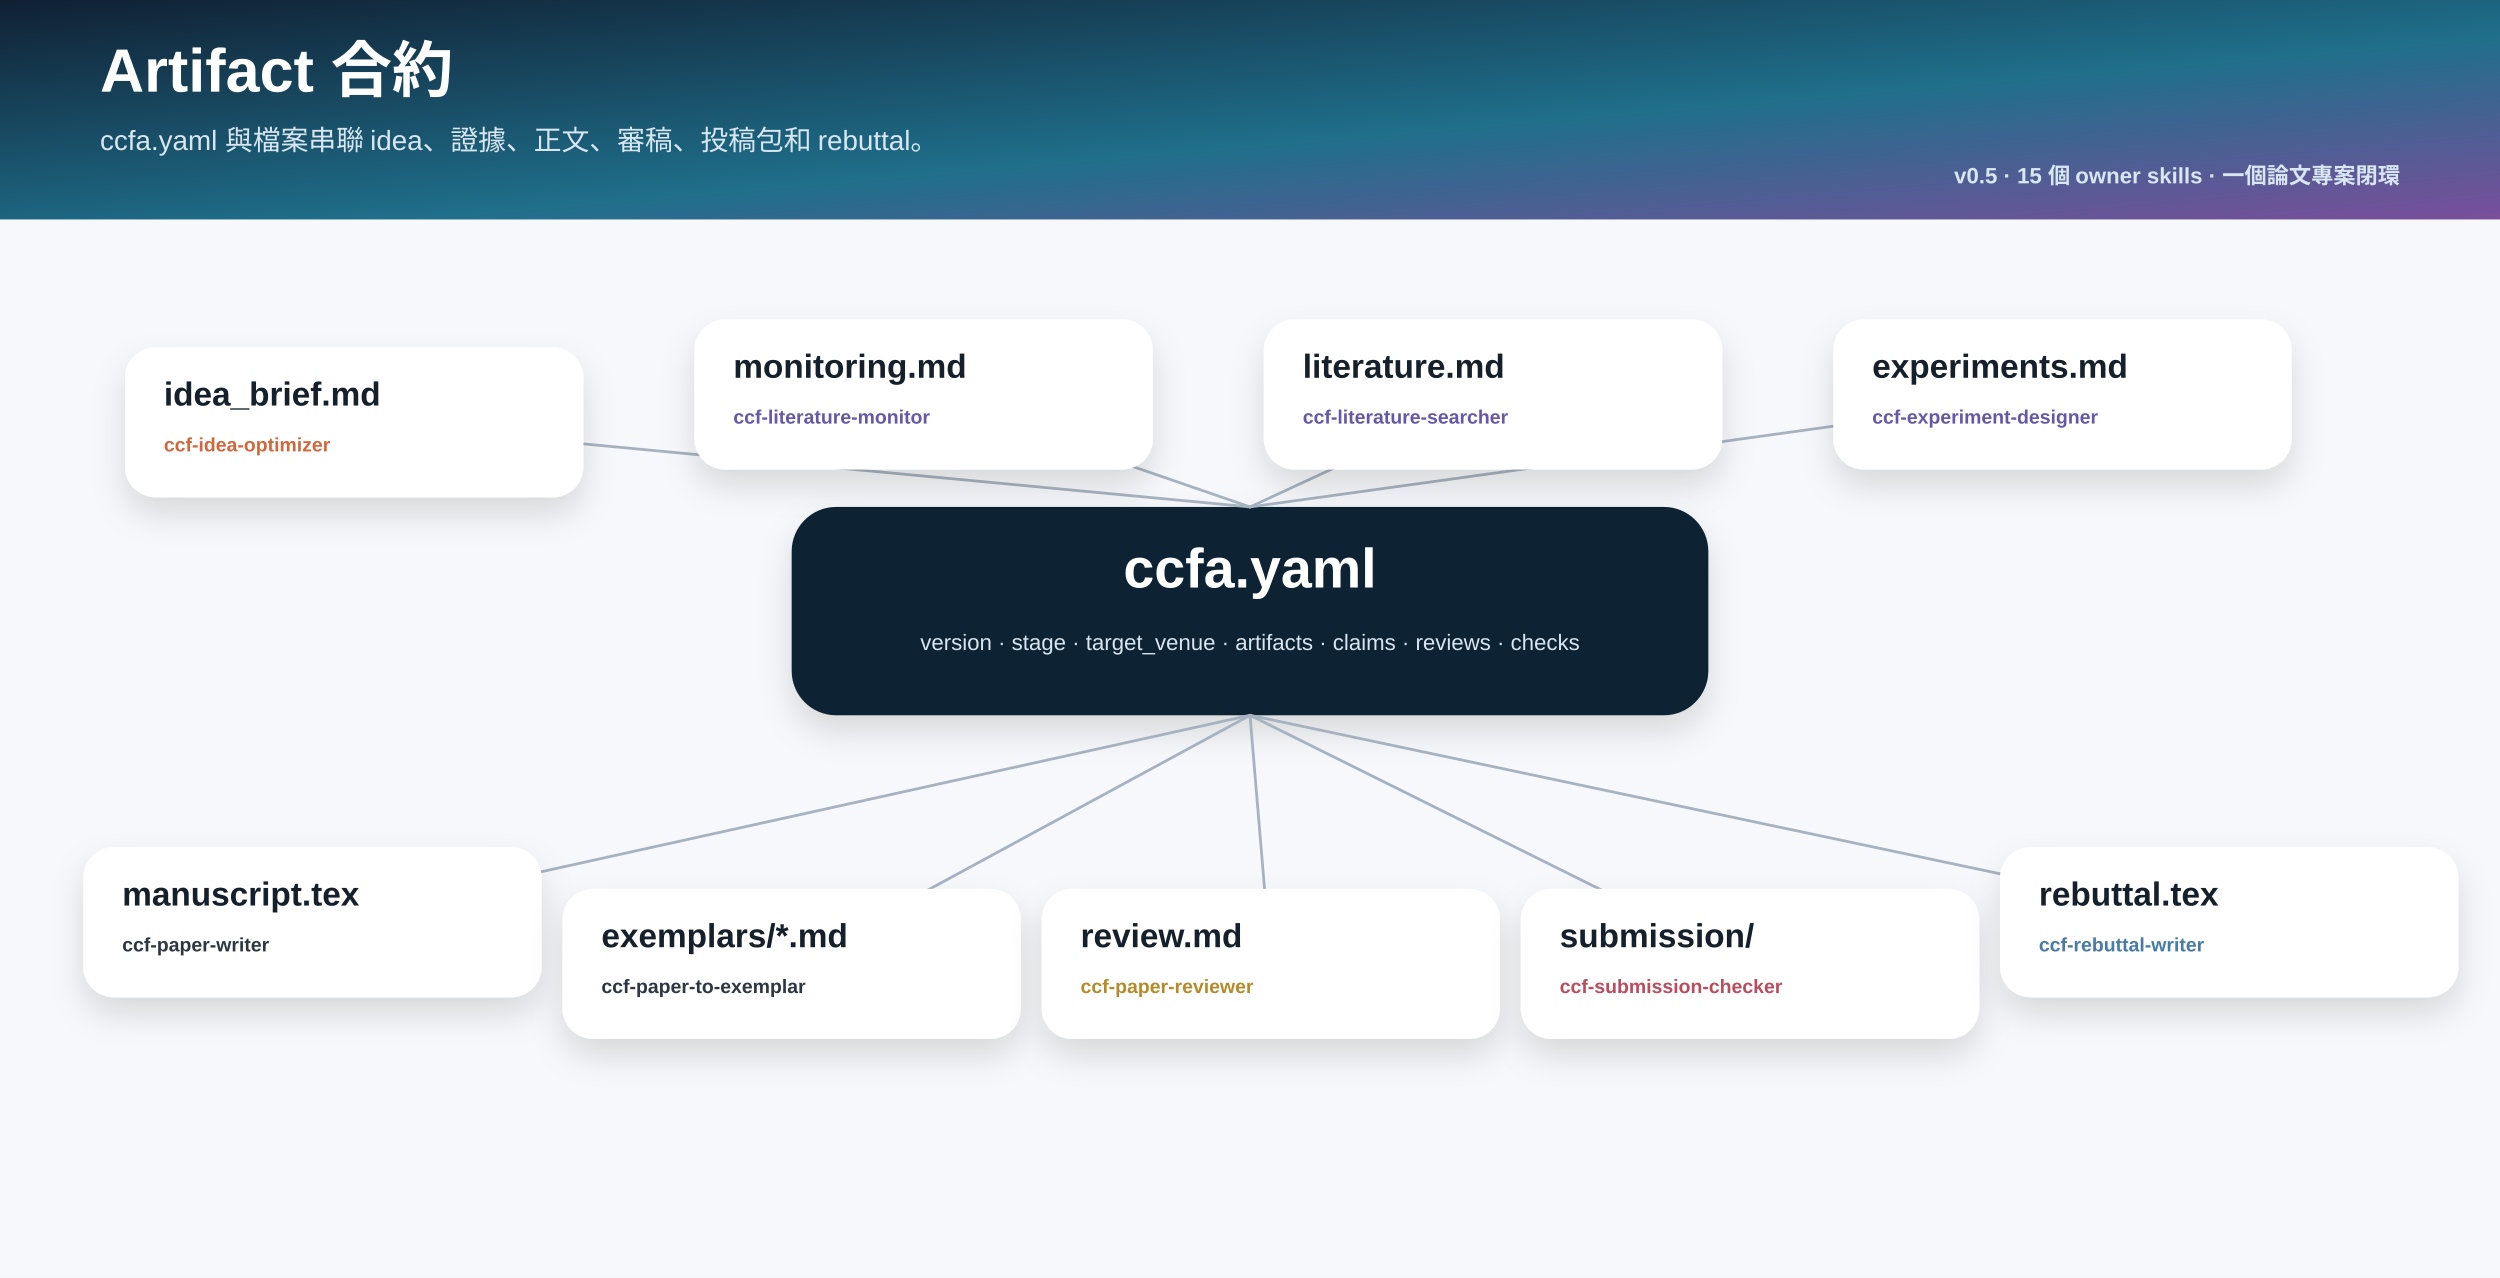
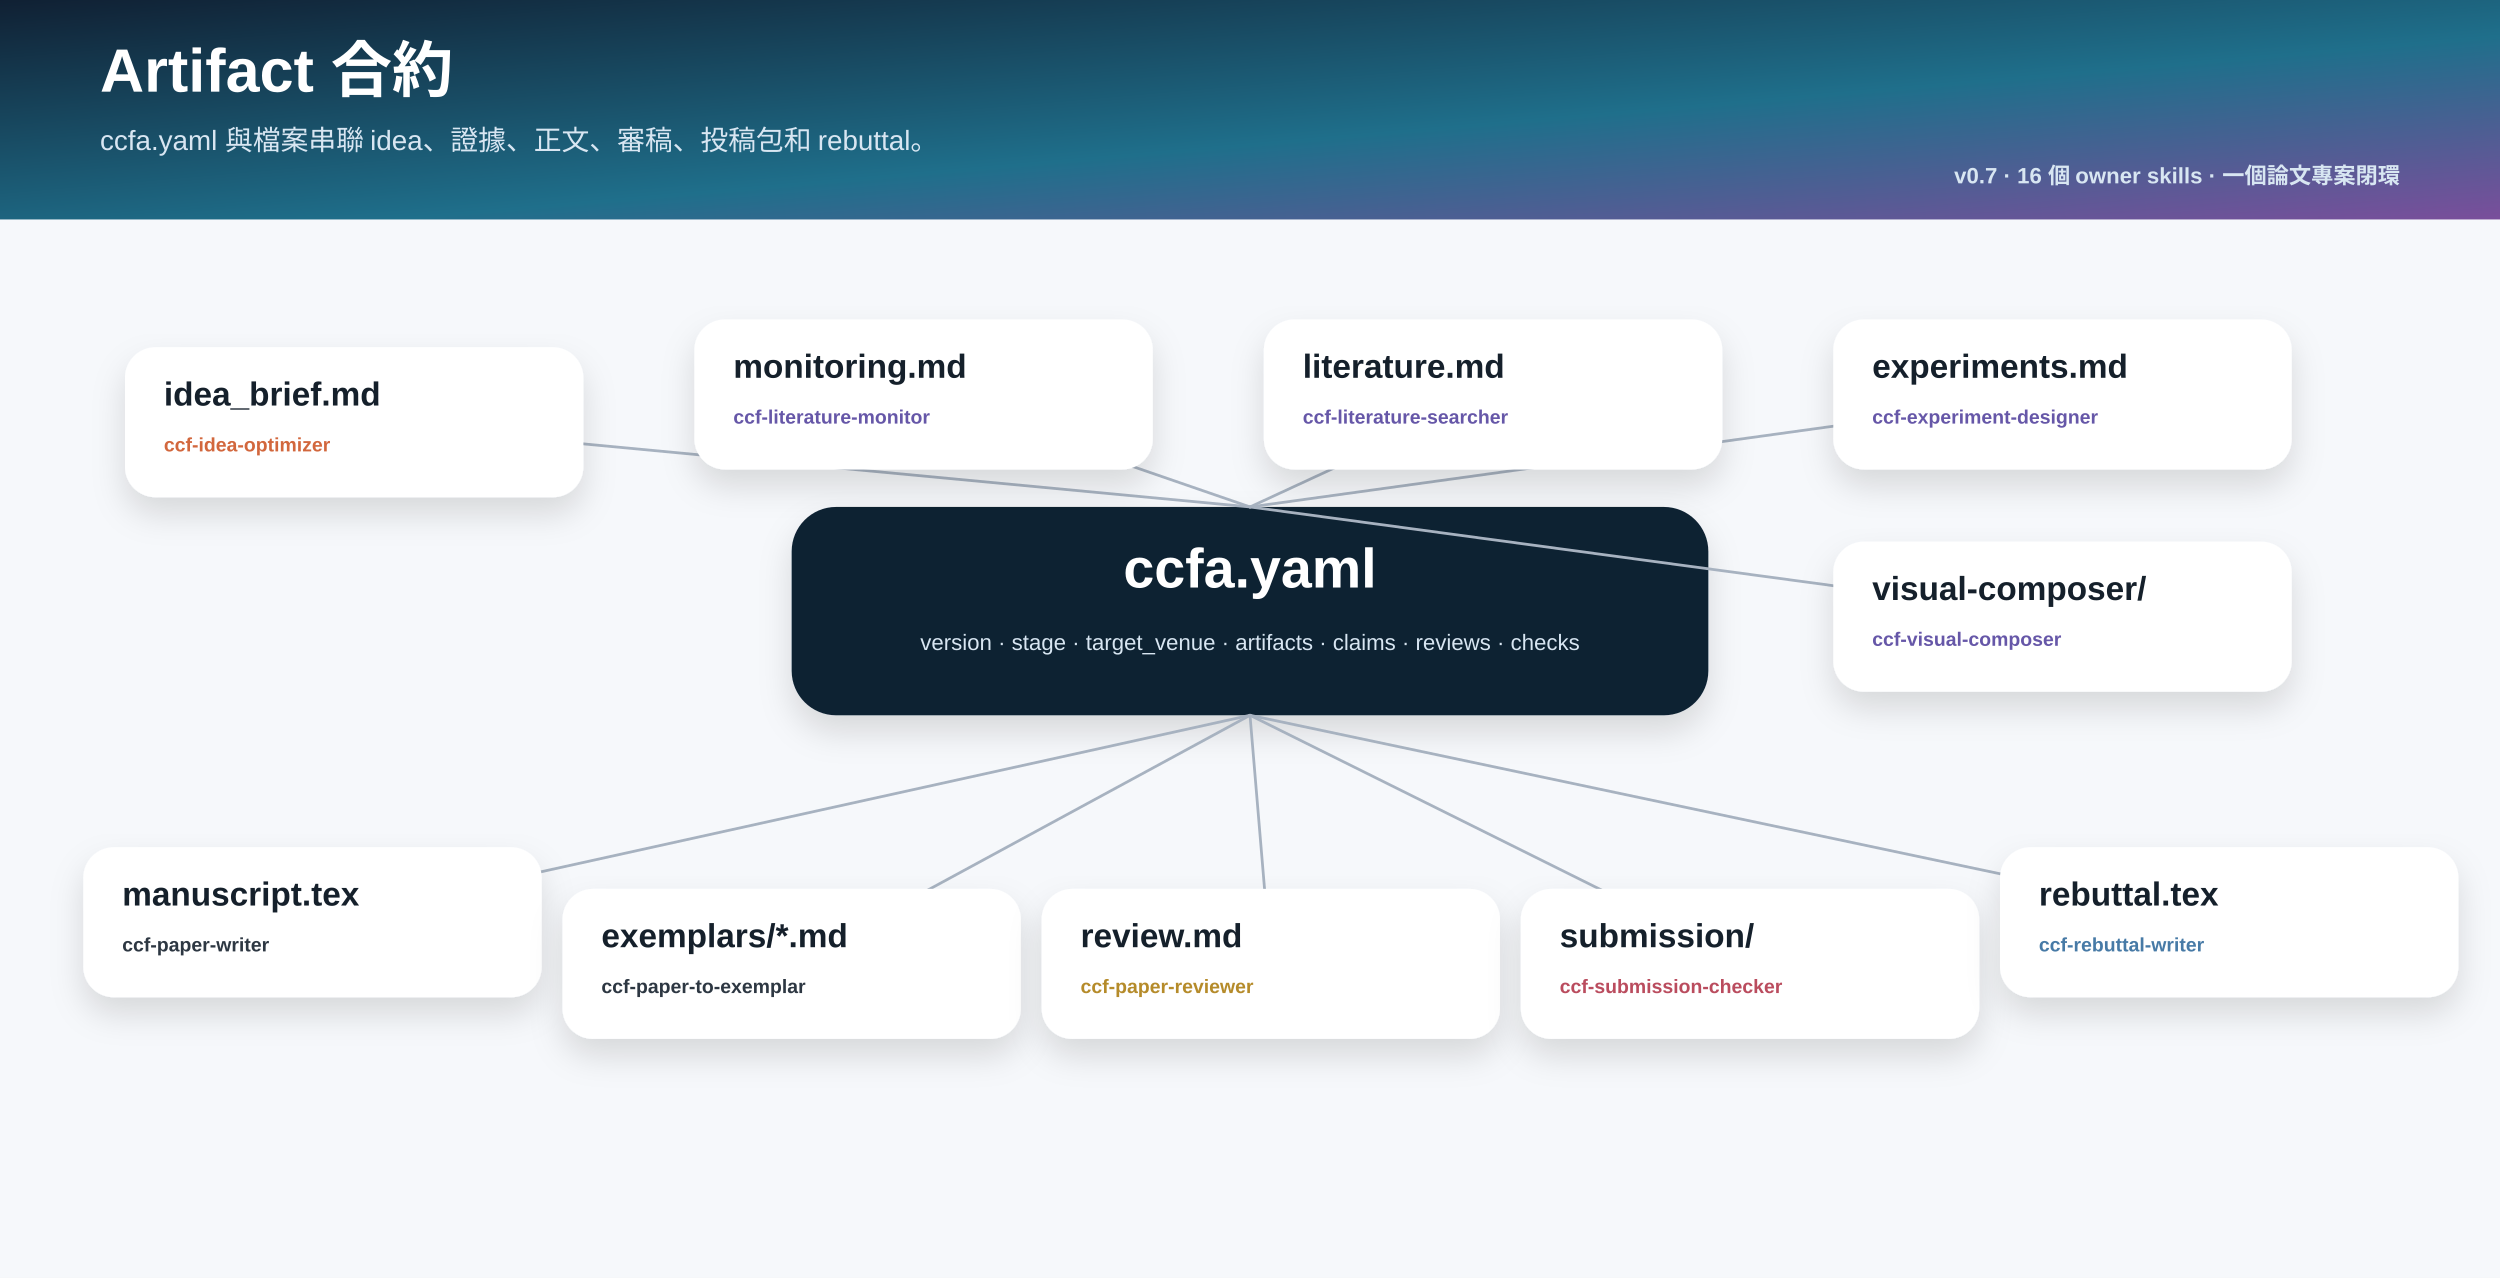
<svg xmlns="http://www.w3.org/2000/svg" width="1800" height="920" viewBox="0 0 1800 920">
  <defs>
    <linearGradient id="header" x1="0" y1="0" x2="1" y2="1">
      <stop offset="0" stop-color="#102033" />
      <stop offset="0.58" stop-color="#1F6F8B" />
      <stop offset="1" stop-color="#7A4E9B" />
    </linearGradient>
    <filter id="shadow" x="-20%" y="-20%" width="140%" height="160%">
      <feDropShadow dx="0" dy="12" stdDeviation="12" flood-color="#0B1826" flood-opacity="0.13" />
    </filter>
    <marker id="arrow" markerWidth="13" markerHeight="13" refX="11" refY="6.5" orient="auto">
      <path d="M2,2 L11,6.5 L2,11 Z" fill="#7B8794" />
    </marker>
  </defs>
  <style>text{font-family:Microsoft JhengHei, Segoe UI, Arial, sans-serif;dominant-baseline:auto} .mono{font-family:Consolas,Menlo,monospace}</style>
  <rect x="0" y="0" width="1800" height="920" rx="0" fill="#F6F8FB" stroke="none" stroke-width="2" />
  <rect x="0" y="0" width="1800" height="158" rx="0" fill="url(#header)" stroke="none" stroke-width="2" />
  <text x="72" y="66" font-size="44" font-weight="850" fill="#FFFFFF" text-anchor="start">Artifact 合約</text>
  <text x="72" y="108" font-size="20" font-weight="500" fill="#D8E6F2" text-anchor="start">ccfa.yaml 與檔案串聯 idea、證據、正文、審稿、投稿包和 rebuttal。</text>
-   <text x="1728" y="132" font-size="16" font-weight="650" fill="#D8E6F2" text-anchor="end">v0.5 · 15 個 owner skills · 一個論文專案閉環</text>
+   <text x="1728" y="132" font-size="16" font-weight="650" fill="#D8E6F2" text-anchor="end">v0.7 · 16 個 owner skills · 一個論文專案閉環</text>
  <rect x="570" y="365" width="660" height="150" rx="32" fill="#102033" stroke="none" stroke-width="2" filter="url(#shadow)" />
  <text x="900" y="423" font-size="40" font-weight="860" fill="#FFFFFF" text-anchor="middle">ccfa.yaml</text>
  <text x="900" y="468" font-size="16" font-weight="520" fill="#D8E6F2" text-anchor="middle">version · stage · target_venue · artifacts · claims · reviews · checks</text>
  <line x1="900" y1="365" x2="255" y2="304" stroke="#A7B2C0" stroke-width="2" stroke-linecap="round" marker-end="url(#arrow)" />
  <line x1="900" y1="365" x2="665" y2="284" stroke="#A7B2C0" stroke-width="2" stroke-linecap="round" marker-end="url(#arrow)" />
  <line x1="900" y1="365" x2="1075" y2="284" stroke="#A7B2C0" stroke-width="2" stroke-linecap="round" marker-end="url(#arrow)" />
  <line x1="900" y1="365" x2="1485" y2="284" stroke="#A7B2C0" stroke-width="2" stroke-linecap="round" marker-end="url(#arrow)" />
+   <line x1="900" y1="365" x2="1485" y2="444" stroke="#A7B2C0" stroke-width="2" stroke-linecap="round" marker-end="url(#arrow)" />
  <line x1="900" y1="515" x2="225" y2="664" stroke="#A7B2C0" stroke-width="2" stroke-linecap="round" marker-end="url(#arrow)" />
  <line x1="900" y1="515" x2="570" y2="694" stroke="#A7B2C0" stroke-width="2" stroke-linecap="round" marker-end="url(#arrow)" />
  <line x1="900" y1="515" x2="915" y2="694" stroke="#A7B2C0" stroke-width="2" stroke-linecap="round" marker-end="url(#arrow)" />
  <line x1="900" y1="515" x2="1260" y2="694" stroke="#A7B2C0" stroke-width="2" stroke-linecap="round" marker-end="url(#arrow)" />
  <line x1="900" y1="515" x2="1605" y2="664" stroke="#A7B2C0" stroke-width="2" stroke-linecap="round" marker-end="url(#arrow)" />
  <rect x="90" y="250" width="330" height="108" rx="22" fill="#FFFFFF" stroke="none" stroke-width="2" filter="url(#shadow)" />
  <text x="118" y="292" font-size="24" font-weight="820" fill="#15202B" text-anchor="start">idea_brief.md</text>
  <text x="118" y="325" font-size="14" font-weight="650" fill="#D2673D" text-anchor="start">ccf-idea-optimizer</text>
  <rect x="500" y="230" width="330" height="108" rx="22" fill="#FFFFFF" stroke="none" stroke-width="2" filter="url(#shadow)" />
  <text x="528" y="272" font-size="24" font-weight="820" fill="#15202B" text-anchor="start">monitoring.md</text>
  <text x="528" y="305" font-size="14" font-weight="650" fill="#6657A8" text-anchor="start">ccf-literature-monitor</text>
  <rect x="910" y="230" width="330" height="108" rx="22" fill="#FFFFFF" stroke="none" stroke-width="2" filter="url(#shadow)" />
  <text x="938" y="272" font-size="24" font-weight="820" fill="#15202B" text-anchor="start">literature.md</text>
  <text x="938" y="305" font-size="14" font-weight="650" fill="#6657A8" text-anchor="start">ccf-literature-searcher</text>
  <rect x="1320" y="230" width="330" height="108" rx="22" fill="#FFFFFF" stroke="none" stroke-width="2" filter="url(#shadow)" />
  <text x="1348" y="272" font-size="24" font-weight="820" fill="#15202B" text-anchor="start">experiments.md</text>
  <text x="1348" y="305" font-size="14" font-weight="650" fill="#6657A8" text-anchor="start">ccf-experiment-designer</text>
+   <rect x="1320" y="390" width="330" height="108" rx="22" fill="#FFFFFF" stroke="none" stroke-width="2" filter="url(#shadow)" />
+   <text x="1348" y="432" font-size="24" font-weight="820" fill="#15202B" text-anchor="start">visual-composer/</text>
+   <text x="1348" y="465" font-size="14" font-weight="650" fill="#6657A8" text-anchor="start">ccf-visual-composer</text>
  <rect x="60" y="610" width="330" height="108" rx="22" fill="#FFFFFF" stroke="none" stroke-width="2" filter="url(#shadow)" />
  <text x="88" y="652" font-size="24" font-weight="820" fill="#15202B" text-anchor="start">manuscript.tex</text>
  <text x="88" y="685" font-size="14" font-weight="650" fill="#2D3742" text-anchor="start">ccf-paper-writer</text>
  <rect x="405" y="640" width="330" height="108" rx="22" fill="#FFFFFF" stroke="none" stroke-width="2" filter="url(#shadow)" />
  <text x="433" y="682" font-size="24" font-weight="820" fill="#15202B" text-anchor="start">exemplars/*.md</text>
  <text x="433" y="715" font-size="14" font-weight="650" fill="#2D3742" text-anchor="start">ccf-paper-to-exemplar</text>
  <rect x="750" y="640" width="330" height="108" rx="22" fill="#FFFFFF" stroke="none" stroke-width="2" filter="url(#shadow)" />
  <text x="778" y="682" font-size="24" font-weight="820" fill="#15202B" text-anchor="start">review.md</text>
  <text x="778" y="715" font-size="14" font-weight="650" fill="#B58B2A" text-anchor="start">ccf-paper-reviewer</text>
  <rect x="1095" y="640" width="330" height="108" rx="22" fill="#FFFFFF" stroke="none" stroke-width="2" filter="url(#shadow)" />
  <text x="1123" y="682" font-size="24" font-weight="820" fill="#15202B" text-anchor="start">submission/</text>
  <text x="1123" y="715" font-size="14" font-weight="650" fill="#BA4C5E" text-anchor="start">ccf-submission-checker</text>
  <rect x="1440" y="610" width="330" height="108" rx="22" fill="#FFFFFF" stroke="none" stroke-width="2" filter="url(#shadow)" />
  <text x="1468" y="652" font-size="24" font-weight="820" fill="#15202B" text-anchor="start">rebuttal.tex</text>
  <text x="1468" y="685" font-size="14" font-weight="650" fill="#477AA6" text-anchor="start">ccf-rebuttal-writer</text>
</svg>
